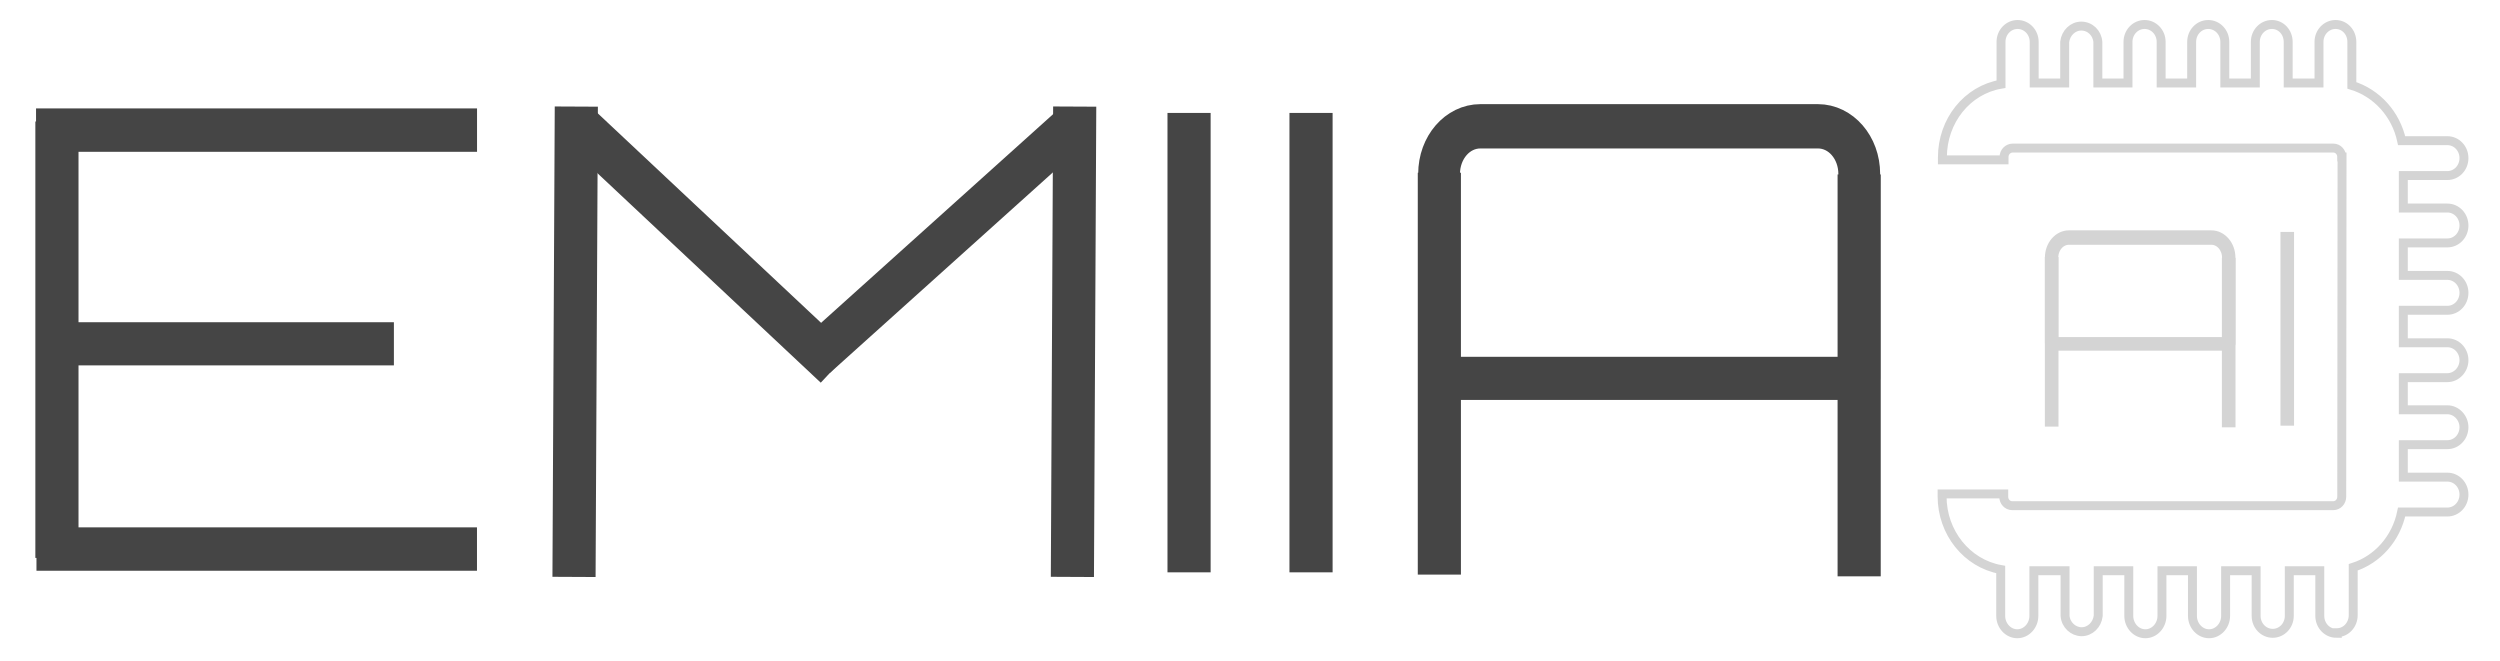
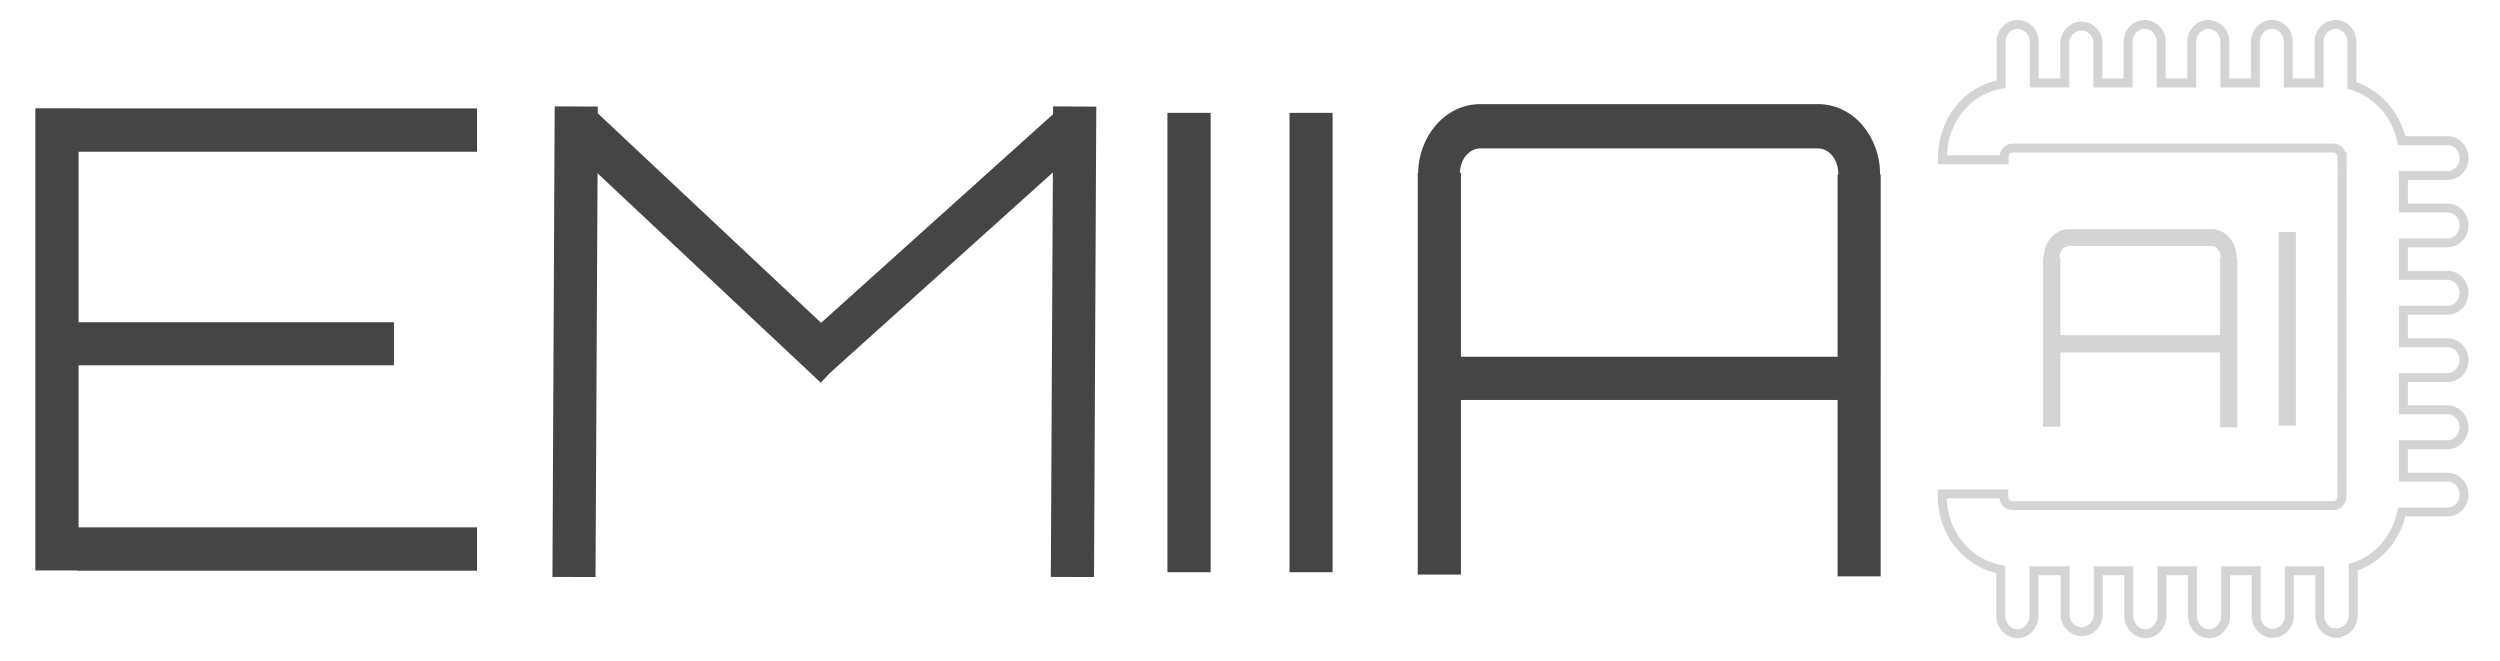
<svg xmlns="http://www.w3.org/2000/svg" width="153.301" height="40.522" viewBox="0 0 40.561 10.721" version="1.1" id="svg5116">
  <defs id="defs5110" />
  <g id="layer1" transform="translate(-26.3013,-119.7332)">
-     <path style="fill:none;fill-opacity:1;fill-rule:evenodd;stroke:#454545;stroke-width:0.7;stroke-linecap:square;stroke-linejoin:miter;stroke-miterlimit:4;stroke-dasharray:none;stroke-opacity:1" d="m 35.616,128.743 0.034,-6.931" id="path11581-8-7-2-8-1-9" />
-     <path id="use11583-4-2-1-5-9-1" d="m 43.702,128.743 0.034,-6.931" style="fill:none;fill-opacity:1;fill-rule:evenodd;stroke:#454545;stroke-width:0.7;stroke-linecap:square;stroke-linejoin:miter;stroke-miterlimit:4;stroke-dasharray:none;stroke-opacity:1" />
-     <path style="fill:none;fill-opacity:1;fill-rule:evenodd;stroke:#454545;stroke-width:0.712;stroke-linecap:butt;stroke-linejoin:bevel;stroke-miterlimit:4;stroke-dasharray:none;stroke-opacity:1" d="m 35.695,121.774 4.166,3.908" id="path11587-6-1-2-4-4-3" />
-     <path style="fill:none;fill-opacity:1;fill-rule:evenodd;stroke:#454545;stroke-width:0.7;stroke-linecap:butt;stroke-linejoin:miter;stroke-miterlimit:4;stroke-dasharray:none;stroke-opacity:1" d="m 43.702,121.773 -4.171,3.751" id="path11589-7-7-6-9-4-1" />
-     <path style="fill:none;fill-opacity:1;fill-rule:evenodd;stroke:#454545;stroke-width:0.7;stroke-linecap:butt;stroke-linejoin:miter;stroke-miterlimit:4;stroke-dasharray:none;stroke-opacity:1" d="m 27.225,121.704 v 7.081" id="path11573-0" />
-     <path style="fill:none;fill-opacity:1;fill-rule:evenodd;stroke:#454545;stroke-width:0.7;stroke-linecap:butt;stroke-linejoin:miter;stroke-miterlimit:4;stroke-dasharray:none;stroke-opacity:1" d="m 27.208,125.311 h 5.484" id="path11579-7" />
-     <path style="fill:none;fill-opacity:1;fill-rule:evenodd;stroke:#454545;stroke-width:0.704;stroke-linecap:butt;stroke-linejoin:miter;stroke-miterlimit:4;stroke-dasharray:none;stroke-opacity:1" d="m 26.886,121.844 h 7.155" id="path11579-7-0" />
-     <path style="fill:none;fill-opacity:1;fill-rule:evenodd;stroke:#454545;stroke-width:0.704;stroke-linecap:butt;stroke-linejoin:miter;stroke-miterlimit:4;stroke-dasharray:none;stroke-opacity:1" d="m 26.893,128.641 h 7.147" id="path11579-7-0-1" />
-     <path style="fill:#0b0b0b;fill-opacity:1;fill-rule:evenodd;stroke:#454545;stroke-width:0.7;stroke-linecap:butt;stroke-linejoin:round;stroke-miterlimit:4;stroke-dasharray:none;stroke-opacity:1" d="m 49.509,125.872 h 7.083" id="path11638-0" />
-     <path id="rect2320-3" style="color:#000000;font-style:normal;font-variant:normal;font-weight:normal;font-stretch:normal;font-size:medium;line-height:normal;font-family:sans-serif;font-variant-ligatures:normal;font-variant-position:normal;font-variant-caps:normal;font-variant-numeric:normal;font-variant-alternates:normal;font-feature-settings:normal;text-indent:0;text-align:start;text-decoration:none;text-decoration-line:none;text-decoration-style:solid;text-decoration-color:#000000;letter-spacing:normal;word-spacing:normal;text-transform:none;writing-mode:lr-tb;direction:ltr;text-orientation:mixed;dominant-baseline:auto;baseline-shift:baseline;text-anchor:start;white-space:normal;shape-padding:0;clip-rule:nonzero;display:inline;overflow:visible;visibility:visible;opacity:1;isolation:auto;mix-blend-mode:normal;color-interpolation:sRGB;color-interpolation-filters:linearRGB;solid-color:#000000;solid-opacity:1;vector-effect:none;fill:#0b0b0b;fill-opacity:1;fill-rule:evenodd;stroke:#454545;stroke-width:0.543;stroke-linecap:round;stroke-linejoin:round;stroke-miterlimit:4;stroke-dasharray:none;stroke-dashoffset:8.693;stroke-opacity:1;paint-order:markers fill stroke;color-rendering:auto;image-rendering:auto;shape-rendering:auto;text-rendering:auto;enable-background:accumulate" d="m 50.32,121.694 c -0.403,0 -0.738,0.379 -0.738,0.861 v 3.268 h 0.135 v -3.268 c 0,-0.375 0.264,-0.685 0.603,-0.685 h 5.476 c 0.34,0 0.603,0.31 0.603,0.685 v 3.316 c 0.002,1.1e-4 0.004,2e-5 0.006,1.1e-4 0.043,0.002 0.086,-0.004 0.129,-0.007 v -3.309 c 0,-0.482 -0.335,-0.861 -0.738,-0.861 z" />
-     <path style="fill:#0b0b0b;fill-opacity:1;stroke:#454545;stroke-width:0.7;stroke-linecap:butt;stroke-linejoin:miter;stroke-miterlimit:4;stroke-dasharray:none;stroke-opacity:1" d="m 49.654,122.535 c 0,6.52 0,6.52 0,6.52" id="path2821" />
-     <path style="fill:#0b0b0b;fill-opacity:1;stroke:#454545;stroke-width:0.7;stroke-linecap:butt;stroke-linejoin:miter;stroke-miterlimit:4;stroke-dasharray:none;stroke-opacity:1" d="m 56.465,122.564 c 0,6.52 0,6.52 0,6.52" id="path2821-7" />
-     <path style="fill:#0b0b0b;fill-opacity:1;stroke:#454545;stroke-width:0.7;stroke-linecap:butt;stroke-linejoin:miter;stroke-miterlimit:4;stroke-dasharray:none;stroke-opacity:1" d="m 47.572,121.565 c 0,7.454 0,7.454 0,7.454" id="path2821-3" />
-     <path style="fill:#0b0b0b;fill-opacity:1;stroke:#454545;stroke-width:0.7;stroke-linecap:butt;stroke-linejoin:miter;stroke-miterlimit:4;stroke-dasharray:none;stroke-opacity:1" d="m 45.593,121.565 c 0,7.454 0,7.454 0,7.454" id="path2821-3-4" />
-     <g id="g2207" transform="translate(-0.9883726,0.1722013)">
-       <path style="fill:none;stroke:#d4d4d4;stroke-width:0.145;stroke-linecap:butt;stroke-linejoin:miter;stroke-miterlimit:4;stroke-dasharray:none;stroke-opacity:1" d="m 65.196,129.836 c -0.148,0 -0.269,-0.125 -0.269,-0.283 v -0.732 H 64.432 v 0.732 c 0,0.158 -0.121,0.283 -0.269,0.283 -0.148,0 -0.269,-0.125 -0.269,-0.283 v -0.732 H 63.399 v 0.732 c 0,0.158 -0.121,0.29 -0.269,0.29 -0.148,0 -0.269,-0.132 -0.269,-0.29 v -0.732 h -0.495 v 0.732 c 0,0.158 -0.121,0.29 -0.269,0.29 -0.148,0 -0.269,-0.132 -0.269,-0.29 v -0.732 H 61.332 v 0.732 c -0.017,0.145 -0.132,0.257 -0.269,0.257 -0.137,0 -0.258,-0.112 -0.269,-0.257 v -0.732 h -0.506 v 0.732 c 0,0.158 -0.121,0.29 -0.269,0.29 -0.148,0 -0.269,-0.132 -0.269,-0.29 v -0.752 c -0.55,-0.099 -0.951,-0.6 -0.951,-1.187 0,0 0,0 0,0 v -0.04 h 1 v 0.046 c 0,0.079 0.06,0.145 0.137,0.145 h 5.205 c 0.005,0 0.005,0 0.005,0 0.077,0 0.137,-0.066 0.137,-0.145 0,0 0,0 0,0 l 0.005,-5.512 c -0.005,0 -0.005,0 -0.005,0 0,-0.079 -0.06,-0.145 -0.137,-0.145 0,0 0,0 -0.005,0 H 59.947 c -0.082,0 -0.143,0.066 -0.143,0.145 v 0.046 h -1 v -0.04 c 0,0 0,0 0,0 0,-0.593 0.401,-1.094 0.951,-1.187 v -0.686 c 0,-0.158 0.121,-0.283 0.269,-0.283 0.148,0 0.269,0.125 0.269,0.283 v 0.666 h 0.495 v -0.666 c 0.017,-0.145 0.132,-0.257 0.269,-0.257 0.143,0 0.258,0.112 0.269,0.257 v 0.666 h 0.489 v -0.666 c 0,-0.158 0.121,-0.283 0.269,-0.283 0.148,0 0.269,0.125 0.269,0.283 v 0.666 h 0.495 v -0.666 c 0,-0.158 0.121,-0.283 0.269,-0.283 0.148,0 0.269,0.125 0.269,0.283 v 0.666 h 0.495 v -0.666 c 0,-0.158 0.121,-0.283 0.269,-0.283 0.148,0 0.264,0.125 0.264,0.283 v 0.666 h 0.5 v -0.666 c 0,-0.158 0.121,-0.283 0.269,-0.283 0.148,0 0.264,0.125 0.264,0.283 v 0.705 c 0.407,0.125 0.715,0.468 0.808,0.897 h 0.742 c 0.148,0 0.269,0.125 0.269,0.283 0,0.158 -0.121,0.283 -0.269,0.283 h -0.715 v 0.527 h 0.715 c 0.148,0 0.269,0.125 0.269,0.283 0,0.158 -0.121,0.283 -0.269,0.283 h -0.715 v 0.527 h 0.715 c 0.148,0 0.269,0.125 0.269,0.283 0,0.158 -0.121,0.283 -0.269,0.283 h -0.715 v 0.527 h 0.715 c 0.148,0 0.269,0.125 0.269,0.283 0,0.152 -0.121,0.283 -0.269,0.283 h -0.715 v 0.521 h 0.715 c 0.148,0 0.269,0.132 0.269,0.283 0,0.158 -0.121,0.283 -0.269,0.283 h -0.715 v 0.527 h 0.715 c 0.148,0 0.269,0.125 0.269,0.283 0,0.158 -0.121,0.283 -0.269,0.283 h -0.742 c -0.088,0.429 -0.39,0.771 -0.786,0.897 v 0.778 c 0,0 0,0 0,0 0,0.158 -0.121,0.283 -0.264,0.283 -0.005,0 -0.011,0 -0.011,0 z" id="path849-9" />
-       <path id="path11638-0-7" d="m 60.516,125.14 h 2.986" style="fill:#0b0b0b;fill-opacity:1;fill-rule:evenodd;stroke:#d4d4d4;stroke-width:0.221;stroke-linecap:butt;stroke-linejoin:round;stroke-miterlimit:4;stroke-dasharray:none;stroke-opacity:1" />
-       <path d="m 60.858,123.378 c -0.17,0 -0.311,0.16 -0.311,0.363 v 1.378 h 0.057 v -1.378 c 0,-0.158 0.111,-0.289 0.254,-0.289 h 2.309 c 0.143,0 0.254,0.131 0.254,0.289 v 1.398 c 7.12e-4,4e-5 0.002,1e-5 0.003,4e-5 0.018,7.2e-4 0.036,-0.002 0.054,-0.003 v -1.395 c 0,-0.203 -0.141,-0.363 -0.311,-0.363 z" style="color:#000000;font-style:normal;font-variant:normal;font-weight:normal;font-stretch:normal;font-size:medium;line-height:normal;font-family:sans-serif;font-variant-ligatures:normal;font-variant-position:normal;font-variant-caps:normal;font-variant-numeric:normal;font-variant-alternates:normal;font-feature-settings:normal;text-indent:0;text-align:start;text-decoration:none;text-decoration-line:none;text-decoration-style:solid;text-decoration-color:#000000;letter-spacing:normal;word-spacing:normal;text-transform:none;writing-mode:lr-tb;direction:ltr;text-orientation:mixed;dominant-baseline:auto;baseline-shift:baseline;text-anchor:start;white-space:normal;shape-padding:0;clip-rule:nonzero;display:inline;overflow:visible;visibility:visible;opacity:1;isolation:auto;mix-blend-mode:normal;color-interpolation:sRGB;color-interpolation-filters:linearRGB;solid-color:#000000;solid-opacity:1;vector-effect:none;fill:#0b0b0b;fill-opacity:1;fill-rule:evenodd;stroke:#d4d4d4;stroke-width:0.16;stroke-linecap:round;stroke-linejoin:round;stroke-miterlimit:4;stroke-dasharray:none;stroke-dashoffset:8.693;stroke-opacity:1;paint-order:markers fill stroke;color-rendering:auto;image-rendering:auto;shape-rendering:auto;text-rendering:auto;enable-background:accumulate" id="rect2320-3-3" />
-       <path id="path2821-73" d="m 60.577,123.733 c 0,2.749 0,2.749 0,2.749" style="fill:#0b0b0b;fill-opacity:1;stroke:#d4d4d4;stroke-width:0.221;stroke-linecap:butt;stroke-linejoin:miter;stroke-miterlimit:4;stroke-dasharray:none;stroke-opacity:1" />
-       <path id="path2821-7-5" d="m 63.449,123.745 c 0,2.749 0,2.749 0,2.749" style="fill:#0b0b0b;fill-opacity:1;stroke:#d4d4d4;stroke-width:0.221;stroke-linecap:butt;stroke-linejoin:miter;stroke-miterlimit:4;stroke-dasharray:none;stroke-opacity:1" />
-       <path id="path2821-3-8" d="m 64.399,123.324 c 0,3.143 0,3.143 0,3.143" style="fill:#0b0b0b;fill-opacity:1;stroke:#d4d4d4;stroke-width:0.22;stroke-linecap:butt;stroke-linejoin:miter;stroke-miterlimit:4;stroke-dasharray:none;stroke-opacity:1" />
+     <g id="g1905">
+       <path id="path11581-8-7-2-8-1-9" d="m 35.301,121.459 -0.002,0.352 -0.033,6.93 -0.002,0.352 0.699,0.002 0.002,-0.35 L 36,121.812 v -0.35 z" style="color:#000000;font-style:normal;font-variant:normal;font-weight:normal;font-stretch:normal;font-size:medium;line-height:normal;font-family:sans-serif;font-variant-ligatures:normal;font-variant-position:normal;font-variant-caps:normal;font-variant-numeric:normal;font-variant-alternates:normal;font-feature-settings:normal;text-indent:0;text-align:start;text-decoration:none;text-decoration-line:none;text-decoration-style:solid;text-decoration-color:#000000;letter-spacing:normal;word-spacing:normal;text-transform:none;writing-mode:lr-tb;direction:ltr;text-orientation:mixed;dominant-baseline:auto;baseline-shift:baseline;text-anchor:start;white-space:normal;shape-padding:0;clip-rule:nonzero;display:inline;overflow:visible;visibility:visible;opacity:1;isolation:auto;mix-blend-mode:normal;color-interpolation:sRGB;color-interpolation-filters:linearRGB;solid-color:#000000;solid-opacity:1;vector-effect:none;fill:#454545;fill-opacity:1;fill-rule:evenodd;stroke:#d4d4d4;stroke-width:0;stroke-linecap:square;stroke-linejoin:miter;stroke-miterlimit:4;stroke-dasharray:none;stroke-dashoffset:0;stroke-opacity:1;color-rendering:auto;image-rendering:auto;shape-rendering:auto;text-rendering:auto;enable-background:accumulate" />
+       <path id="use11583-4-2-1-5-9-1" d="m 43.387,121.459 v 0.352 l -0.035,6.93 -0.002,0.352 0.701,0.002 0.002,-0.35 0.033,-6.932 0.002,-0.35 z" style="color:#000000;font-style:normal;font-variant:normal;font-weight:normal;font-stretch:normal;font-size:medium;line-height:normal;font-family:sans-serif;font-variant-ligatures:normal;font-variant-position:normal;font-variant-caps:normal;font-variant-numeric:normal;font-variant-alternates:normal;font-feature-settings:normal;text-indent:0;text-align:start;text-decoration:none;text-decoration-line:none;text-decoration-style:solid;text-decoration-color:#000000;letter-spacing:normal;word-spacing:normal;text-transform:none;writing-mode:lr-tb;direction:ltr;text-orientation:mixed;dominant-baseline:auto;baseline-shift:baseline;text-anchor:start;white-space:normal;shape-padding:0;clip-rule:nonzero;display:inline;overflow:visible;visibility:visible;opacity:1;isolation:auto;mix-blend-mode:normal;color-interpolation:sRGB;color-interpolation-filters:linearRGB;solid-color:#000000;solid-opacity:1;vector-effect:none;fill:#454545;fill-opacity:1;fill-rule:evenodd;stroke:#d4d4d4;stroke-width:0;stroke-linecap:square;stroke-linejoin:miter;stroke-miterlimit:4;stroke-dasharray:none;stroke-dashoffset:0;stroke-opacity:1;color-rendering:auto;image-rendering:auto;shape-rendering:auto;text-rendering:auto;enable-background:accumulate" />
+       <path id="path11587-6-1-2-4-4-3" d="m 35.938,121.514 -0.486,0.52 4.166,3.908 0.486,-0.52 z" style="color:#000000;font-style:normal;font-variant:normal;font-weight:normal;font-stretch:normal;font-size:medium;line-height:normal;font-family:sans-serif;font-variant-ligatures:normal;font-variant-position:normal;font-variant-caps:normal;font-variant-numeric:normal;font-variant-alternates:normal;font-feature-settings:normal;text-indent:0;text-align:start;text-decoration:none;text-decoration-line:none;text-decoration-style:solid;text-decoration-color:#000000;letter-spacing:normal;word-spacing:normal;text-transform:none;writing-mode:lr-tb;direction:ltr;text-orientation:mixed;dominant-baseline:auto;baseline-shift:baseline;text-anchor:start;white-space:normal;shape-padding:0;clip-rule:nonzero;display:inline;overflow:visible;visibility:visible;opacity:1;isolation:auto;mix-blend-mode:normal;color-interpolation:sRGB;color-interpolation-filters:linearRGB;solid-color:#000000;solid-opacity:1;vector-effect:none;fill:#454545;fill-opacity:1;fill-rule:evenodd;stroke:#d4d4d4;stroke-width:0;stroke-linecap:butt;stroke-linejoin:bevel;stroke-miterlimit:4;stroke-dasharray:none;stroke-dashoffset:0;stroke-opacity:1;color-rendering:auto;image-rendering:auto;shape-rendering:auto;text-rendering:auto;enable-background:accumulate" />
+       <path id="path11589-7-7-6-9-4-1" d="m 43.469,121.512 -4.172,3.752 0.469,0.52 4.17,-3.75 z" style="color:#000000;font-style:normal;font-variant:normal;font-weight:normal;font-stretch:normal;font-size:medium;line-height:normal;font-family:sans-serif;font-variant-ligatures:normal;font-variant-position:normal;font-variant-caps:normal;font-variant-numeric:normal;font-variant-alternates:normal;font-feature-settings:normal;text-indent:0;text-align:start;text-decoration:none;text-decoration-line:none;text-decoration-style:solid;text-decoration-color:#000000;letter-spacing:normal;word-spacing:normal;text-transform:none;writing-mode:lr-tb;direction:ltr;text-orientation:mixed;dominant-baseline:auto;baseline-shift:baseline;text-anchor:start;white-space:normal;shape-padding:0;clip-rule:nonzero;display:inline;overflow:visible;visibility:visible;opacity:1;isolation:auto;mix-blend-mode:normal;color-interpolation:sRGB;color-interpolation-filters:linearRGB;solid-color:#000000;solid-opacity:1;vector-effect:none;fill:#454545;fill-opacity:1;fill-rule:evenodd;stroke:#d4d4d4;stroke-width:0;stroke-linecap:butt;stroke-linejoin:miter;stroke-miterlimit:4;stroke-dasharray:none;stroke-dashoffset:0;stroke-opacity:1;color-rendering:auto;image-rendering:auto;shape-rendering:auto;text-rendering:auto;enable-background:accumulate" />
+       <path id="path11573-0" d="m 26.875,121.49 v 7.498 h 0.701 v -7.498 z" style="color:#000000;font-style:normal;font-variant:normal;font-weight:normal;font-stretch:normal;font-size:medium;line-height:normal;font-family:sans-serif;font-variant-ligatures:normal;font-variant-position:normal;font-variant-caps:normal;font-variant-numeric:normal;font-variant-alternates:normal;font-feature-settings:normal;text-indent:0;text-align:start;text-decoration:none;text-decoration-line:none;text-decoration-style:solid;text-decoration-color:#000000;letter-spacing:normal;word-spacing:normal;text-transform:none;writing-mode:lr-tb;direction:ltr;text-orientation:mixed;dominant-baseline:auto;baseline-shift:baseline;text-anchor:start;white-space:normal;shape-padding:0;clip-rule:nonzero;display:inline;overflow:visible;visibility:visible;opacity:1;isolation:auto;mix-blend-mode:normal;color-interpolation:sRGB;color-interpolation-filters:linearRGB;solid-color:#000000;solid-opacity:1;vector-effect:none;fill:#454545;fill-opacity:1;fill-rule:evenodd;stroke:#d4d4d4;stroke-width:0;stroke-linecap:butt;stroke-linejoin:miter;stroke-miterlimit:4;stroke-dasharray:none;stroke-dashoffset:0;stroke-opacity:1;color-rendering:auto;image-rendering:auto;shape-rendering:auto;text-rendering:auto;enable-background:accumulate" />
+       <path id="path11579-7" d="m 27.554,124.961 v 0.699 h 5.139 v -0.699 z" style="color:#000000;font-style:normal;font-variant:normal;font-weight:normal;font-stretch:normal;font-size:medium;line-height:normal;font-family:sans-serif;font-variant-ligatures:normal;font-variant-position:normal;font-variant-caps:normal;font-variant-numeric:normal;font-variant-alternates:normal;font-feature-settings:normal;text-indent:0;text-align:start;text-decoration:none;text-decoration-line:none;text-decoration-style:solid;text-decoration-color:#000000;letter-spacing:normal;word-spacing:normal;text-transform:none;writing-mode:lr-tb;direction:ltr;text-orientation:mixed;dominant-baseline:auto;baseline-shift:baseline;text-anchor:start;white-space:normal;shape-padding:0;clip-rule:nonzero;display:inline;overflow:visible;visibility:visible;opacity:1;isolation:auto;mix-blend-mode:normal;color-interpolation:sRGB;color-interpolation-filters:linearRGB;solid-color:#000000;solid-opacity:1;vector-effect:none;fill:#454545;fill-opacity:1;fill-rule:evenodd;stroke:#d4d4d4;stroke-width:0;stroke-linecap:butt;stroke-linejoin:miter;stroke-miterlimit:4;stroke-dasharray:none;stroke-dashoffset:0;stroke-opacity:1;color-rendering:auto;image-rendering:auto;shape-rendering:auto;text-rendering:auto;enable-background:accumulate" />
+       <path id="path11579-7-0" d="m 27.559,121.492 v 0.703 h 6.482 v -0.703 z" style="color:#000000;font-style:normal;font-variant:normal;font-weight:normal;font-stretch:normal;font-size:medium;line-height:normal;font-family:sans-serif;font-variant-ligatures:normal;font-variant-position:normal;font-variant-caps:normal;font-variant-numeric:normal;font-variant-alternates:normal;font-feature-settings:normal;text-indent:0;text-align:start;text-decoration:none;text-decoration-line:none;text-decoration-style:solid;text-decoration-color:#000000;letter-spacing:normal;word-spacing:normal;text-transform:none;writing-mode:lr-tb;direction:ltr;text-orientation:mixed;dominant-baseline:auto;baseline-shift:baseline;text-anchor:start;white-space:normal;shape-padding:0;clip-rule:nonzero;display:inline;overflow:visible;visibility:visible;opacity:1;isolation:auto;mix-blend-mode:normal;color-interpolation:sRGB;color-interpolation-filters:linearRGB;solid-color:#000000;solid-opacity:1;vector-effect:none;fill:#454545;fill-opacity:1;fill-rule:evenodd;stroke:#d4d4d4;stroke-width:0;stroke-linecap:butt;stroke-linejoin:miter;stroke-miterlimit:4;stroke-dasharray:none;stroke-dashoffset:0;stroke-opacity:1;color-rendering:auto;image-rendering:auto;shape-rendering:auto;text-rendering:auto;enable-background:accumulate" />
+       <path id="path11579-7-0-1" d="m 27.562,128.289 v 0.703 h 6.479 v -0.703 z" style="color:#000000;font-style:normal;font-variant:normal;font-weight:normal;font-stretch:normal;font-size:medium;line-height:normal;font-family:sans-serif;font-variant-ligatures:normal;font-variant-position:normal;font-variant-caps:normal;font-variant-numeric:normal;font-variant-alternates:normal;font-feature-settings:normal;text-indent:0;text-align:start;text-decoration:none;text-decoration-line:none;text-decoration-style:solid;text-decoration-color:#000000;letter-spacing:normal;word-spacing:normal;text-transform:none;writing-mode:lr-tb;direction:ltr;text-orientation:mixed;dominant-baseline:auto;baseline-shift:baseline;text-anchor:start;white-space:normal;shape-padding:0;clip-rule:nonzero;display:inline;overflow:visible;visibility:visible;opacity:1;isolation:auto;mix-blend-mode:normal;color-interpolation:sRGB;color-interpolation-filters:linearRGB;solid-color:#000000;solid-opacity:1;vector-effect:none;fill:#454545;fill-opacity:1;fill-rule:evenodd;stroke:#d4d4d4;stroke-width:0;stroke-linecap:butt;stroke-linejoin:miter;stroke-miterlimit:4;stroke-dasharray:none;stroke-dashoffset:0;stroke-opacity:1;color-rendering:auto;image-rendering:auto;shape-rendering:auto;text-rendering:auto;enable-background:accumulate" />
+       <path id="path11638-0" d="m 49.51,125.521 v 0.701 h 7.082 v -0.701 z" style="color:#000000;font-style:normal;font-variant:normal;font-weight:normal;font-stretch:normal;font-size:medium;line-height:normal;font-family:sans-serif;font-variant-ligatures:normal;font-variant-position:normal;font-variant-caps:normal;font-variant-numeric:normal;font-variant-alternates:normal;font-feature-settings:normal;text-indent:0;text-align:start;text-decoration:none;text-decoration-line:none;text-decoration-style:solid;text-decoration-color:#000000;letter-spacing:normal;word-spacing:normal;text-transform:none;writing-mode:lr-tb;direction:ltr;text-orientation:mixed;dominant-baseline:auto;baseline-shift:baseline;text-anchor:start;white-space:normal;shape-padding:0;clip-rule:nonzero;display:inline;overflow:visible;visibility:visible;opacity:1;isolation:auto;mix-blend-mode:normal;color-interpolation:sRGB;color-interpolation-filters:linearRGB;solid-color:#000000;solid-opacity:1;vector-effect:none;fill:#454545;fill-opacity:1;fill-rule:evenodd;stroke:#d4d4d4;stroke-width:0;stroke-linecap:butt;stroke-linejoin:round;stroke-miterlimit:4;stroke-dasharray:none;stroke-dashoffset:0;stroke-opacity:1;color-rendering:auto;image-rendering:auto;shape-rendering:auto;text-rendering:auto;enable-background:accumulate" />
+       <path id="rect2320-3" d="m 50.32,121.422 c -0.573,-1e-5 -1.01,0.525 -1.01,1.133 v 3.268 a 0.272,0.272 0 0 0 0.271,0.271 h 0.135 a 0.272,0.272 0 0 0 0.271,-0.271 v -3.268 c 0,-0.247 0.158,-0.414 0.332,-0.414 h 5.477 c 0.174,0 0.33,0.167 0.33,0.414 v 3.316 a 0.272,0.272 0 0 0 0.258,0.27 c 0.018,9.4e-4 0.023,0.003 0.008,0.002 0.077,0.004 0.13,-0.006 0.16,-0.008 a 0.272,0.272 0 0 0 0.252,-0.271 v -3.309 c 0,-0.607 -0.434,-1.133 -1.008,-1.133 z" style="color:#000000;font-style:normal;font-variant:normal;font-weight:normal;font-stretch:normal;font-size:medium;line-height:normal;font-family:sans-serif;font-variant-ligatures:normal;font-variant-position:normal;font-variant-caps:normal;font-variant-numeric:normal;font-variant-alternates:normal;font-feature-settings:normal;text-indent:0;text-align:start;text-decoration:none;text-decoration-line:none;text-decoration-style:solid;text-decoration-color:#000000;letter-spacing:normal;word-spacing:normal;text-transform:none;writing-mode:lr-tb;direction:ltr;text-orientation:mixed;dominant-baseline:auto;baseline-shift:baseline;text-anchor:start;white-space:normal;shape-padding:0;clip-rule:nonzero;display:inline;overflow:visible;visibility:visible;opacity:1;isolation:auto;mix-blend-mode:normal;color-interpolation:sRGB;color-interpolation-filters:linearRGB;solid-color:#000000;solid-opacity:1;vector-effect:none;fill:#454545;fill-opacity:1;fill-rule:evenodd;stroke:#d4d4d4;stroke-width:0;stroke-linecap:round;stroke-linejoin:round;stroke-miterlimit:4;stroke-dasharray:none;stroke-dashoffset:8.693;stroke-opacity:1;paint-order:markers fill stroke;color-rendering:auto;image-rendering:auto;shape-rendering:auto;text-rendering:auto;enable-background:accumulate" />
+       <path id="path2821" d="m 49.303,122.535 v 6.52 h 0.701 v -6.52 z" style="color:#000000;font-style:normal;font-variant:normal;font-weight:normal;font-stretch:normal;font-size:medium;line-height:normal;font-family:sans-serif;font-variant-ligatures:normal;font-variant-position:normal;font-variant-caps:normal;font-variant-numeric:normal;font-variant-alternates:normal;font-feature-settings:normal;text-indent:0;text-align:start;text-decoration:none;text-decoration-line:none;text-decoration-style:solid;text-decoration-color:#000000;letter-spacing:normal;word-spacing:normal;text-transform:none;writing-mode:lr-tb;direction:ltr;text-orientation:mixed;dominant-baseline:auto;baseline-shift:baseline;text-anchor:start;white-space:normal;shape-padding:0;clip-rule:nonzero;display:inline;overflow:visible;visibility:visible;opacity:1;isolation:auto;mix-blend-mode:normal;color-interpolation:sRGB;color-interpolation-filters:linearRGB;solid-color:#000000;solid-opacity:1;vector-effect:none;fill:#454545;fill-opacity:1;fill-rule:nonzero;stroke:#d4d4d4;stroke-width:0;stroke-linecap:butt;stroke-linejoin:miter;stroke-miterlimit:4;stroke-dasharray:none;stroke-dashoffset:0;stroke-opacity:1;color-rendering:auto;image-rendering:auto;shape-rendering:auto;text-rendering:auto;enable-background:accumulate" />
+       <path id="path2821-7" d="m 56.115,122.564 v 6.52 h 0.699 v -6.52 z" style="color:#000000;font-style:normal;font-variant:normal;font-weight:normal;font-stretch:normal;font-size:medium;line-height:normal;font-family:sans-serif;font-variant-ligatures:normal;font-variant-position:normal;font-variant-caps:normal;font-variant-numeric:normal;font-variant-alternates:normal;font-feature-settings:normal;text-indent:0;text-align:start;text-decoration:none;text-decoration-line:none;text-decoration-style:solid;text-decoration-color:#000000;letter-spacing:normal;word-spacing:normal;text-transform:none;writing-mode:lr-tb;direction:ltr;text-orientation:mixed;dominant-baseline:auto;baseline-shift:baseline;text-anchor:start;white-space:normal;shape-padding:0;clip-rule:nonzero;display:inline;overflow:visible;visibility:visible;opacity:1;isolation:auto;mix-blend-mode:normal;color-interpolation:sRGB;color-interpolation-filters:linearRGB;solid-color:#000000;solid-opacity:1;vector-effect:none;fill:#454545;fill-opacity:1;fill-rule:nonzero;stroke:#d4d4d4;stroke-width:0;stroke-linecap:butt;stroke-linejoin:miter;stroke-miterlimit:4;stroke-dasharray:none;stroke-dashoffset:0;stroke-opacity:1;color-rendering:auto;image-rendering:auto;shape-rendering:auto;text-rendering:auto;enable-background:accumulate" />
+       <path id="path2821-3" d="m 47.223,121.564 v 7.453 h 0.699 v -7.453 z" style="color:#000000;font-style:normal;font-variant:normal;font-weight:normal;font-stretch:normal;font-size:medium;line-height:normal;font-family:sans-serif;font-variant-ligatures:normal;font-variant-position:normal;font-variant-caps:normal;font-variant-numeric:normal;font-variant-alternates:normal;font-feature-settings:normal;text-indent:0;text-align:start;text-decoration:none;text-decoration-line:none;text-decoration-style:solid;text-decoration-color:#000000;letter-spacing:normal;word-spacing:normal;text-transform:none;writing-mode:lr-tb;direction:ltr;text-orientation:mixed;dominant-baseline:auto;baseline-shift:baseline;text-anchor:start;white-space:normal;shape-padding:0;clip-rule:nonzero;display:inline;overflow:visible;visibility:visible;opacity:1;isolation:auto;mix-blend-mode:normal;color-interpolation:sRGB;color-interpolation-filters:linearRGB;solid-color:#000000;solid-opacity:1;vector-effect:none;fill:#454545;fill-opacity:1;fill-rule:nonzero;stroke:#d4d4d4;stroke-width:0;stroke-linecap:butt;stroke-linejoin:miter;stroke-miterlimit:4;stroke-dasharray:none;stroke-dashoffset:0;stroke-opacity:1;color-rendering:auto;image-rendering:auto;shape-rendering:auto;text-rendering:auto;enable-background:accumulate" />
+       <path id="path2821-3-4" d="m 45.242,121.564 v 7.453 h 0.701 v -7.453 z" style="color:#000000;font-style:normal;font-variant:normal;font-weight:normal;font-stretch:normal;font-size:medium;line-height:normal;font-family:sans-serif;font-variant-ligatures:normal;font-variant-position:normal;font-variant-caps:normal;font-variant-numeric:normal;font-variant-alternates:normal;font-feature-settings:normal;text-indent:0;text-align:start;text-decoration:none;text-decoration-line:none;text-decoration-style:solid;text-decoration-color:#000000;letter-spacing:normal;word-spacing:normal;text-transform:none;writing-mode:lr-tb;direction:ltr;text-orientation:mixed;dominant-baseline:auto;baseline-shift:baseline;text-anchor:start;white-space:normal;shape-padding:0;clip-rule:nonzero;display:inline;overflow:visible;visibility:visible;opacity:1;isolation:auto;mix-blend-mode:normal;color-interpolation:sRGB;color-interpolation-filters:linearRGB;solid-color:#000000;solid-opacity:1;vector-effect:none;fill:#454545;fill-opacity:1;fill-rule:nonzero;stroke:#d4d4d4;stroke-width:0;stroke-linecap:butt;stroke-linejoin:miter;stroke-miterlimit:4;stroke-dasharray:none;stroke-dashoffset:0;stroke-opacity:1;color-rendering:auto;image-rendering:auto;shape-rendering:auto;text-rendering:auto;enable-background:accumulate" />
+       <path style="fill:none;stroke:#d4d4d4;stroke-width:0.145;stroke-linecap:butt;stroke-linejoin:miter;stroke-miterlimit:4;stroke-dasharray:none;stroke-opacity:1" d="m 64.208,130.008 c -0.148,0 -0.269,-0.125 -0.269,-0.283 v -0.732 h -0.495 v 0.732 c 0,0.158 -0.121,0.283 -0.269,0.283 -0.148,0 -0.269,-0.125 -0.269,-0.283 v -0.732 h -0.495 v 0.732 c 0,0.158 -0.121,0.29 -0.269,0.29 -0.148,0 -0.269,-0.132 -0.269,-0.29 v -0.732 h -0.495 v 0.732 c 0,0.158 -0.121,0.29 -0.269,0.29 -0.148,0 -0.269,-0.132 -0.269,-0.29 v -0.732 h -0.495 v 0.732 c -0.017,0.145 -0.132,0.257 -0.269,0.257 -0.137,0 -0.258,-0.112 -0.269,-0.257 v -0.732 h -0.506 v 0.732 c 0,0.158 -0.121,0.29 -0.269,0.29 -0.148,0 -0.269,-0.132 -0.269,-0.29 v -0.752 c -0.55,-0.099 -0.951,-0.6 -0.951,-1.187 0,0 0,0 0,0 v -0.04 h 1 v 0.046 c 0,0.079 0.06,0.145 0.137,0.145 h 5.205 c 0.005,0 0.005,0 0.005,0 0.077,0 0.137,-0.066 0.137,-0.145 0,0 0,0 0,0 l 0.005,-5.512 c -0.005,0 -0.005,0 -0.005,0 0,-0.079 -0.06,-0.145 -0.137,-0.145 0,0 0,0 -0.005,0 h -5.194 c -0.082,0 -0.143,0.066 -0.143,0.145 v 0.046 h -1 v -0.04 c 0,0 0,0 0,0 0,-0.593 0.401,-1.094 0.951,-1.187 v -0.686 c 0,-0.158 0.121,-0.283 0.269,-0.283 0.148,0 0.269,0.125 0.269,0.283 v 0.666 h 0.495 v -0.666 c 0.017,-0.145 0.132,-0.257 0.269,-0.257 0.143,0 0.258,0.112 0.269,0.257 v 0.666 h 0.489 v -0.666 c 0,-0.158 0.121,-0.283 0.269,-0.283 0.148,0 0.269,0.125 0.269,0.283 v 0.666 h 0.495 v -0.666 c 0,-0.158 0.121,-0.283 0.269,-0.283 0.148,0 0.269,0.125 0.269,0.283 v 0.666 h 0.495 v -0.666 c 0,-0.158 0.121,-0.283 0.269,-0.283 0.148,0 0.264,0.125 0.264,0.283 v 0.666 h 0.5 v -0.666 c 0,-0.158 0.121,-0.283 0.269,-0.283 0.148,0 0.264,0.125 0.264,0.283 v 0.705 c 0.407,0.125 0.715,0.468 0.808,0.897 h 0.742 c 0.148,0 0.269,0.125 0.269,0.283 0,0.158 -0.121,0.283 -0.269,0.283 h -0.715 v 0.527 h 0.715 c 0.148,0 0.269,0.125 0.269,0.283 0,0.158 -0.121,0.283 -0.269,0.283 h -0.715 v 0.527 h 0.715 c 0.148,0 0.269,0.125 0.269,0.283 0,0.158 -0.121,0.283 -0.269,0.283 h -0.715 v 0.527 h 0.715 c 0.148,0 0.269,0.125 0.269,0.283 0,0.152 -0.121,0.283 -0.269,0.283 h -0.715 v 0.521 h 0.715 c 0.148,0 0.269,0.132 0.269,0.283 0,0.158 -0.121,0.283 -0.269,0.283 h -0.715 v 0.527 h 0.715 c 0.148,0 0.269,0.125 0.269,0.283 0,0.158 -0.121,0.283 -0.269,0.283 h -0.742 c -0.088,0.429 -0.39,0.771 -0.786,0.897 v 0.778 c 0,0 0,0 0,0 0,0.158 -0.121,0.283 -0.264,0.283 -0.005,0 -0.011,0 -0.011,0 z" id="path849-9" />
+       <path id="path1784" d="m 63.411,123.496 c 0,3.143 0,3.143 0,3.143" style="fill:#0b0b0b;fill-opacity:1;stroke:#d4d4d4;stroke-width:0.28;stroke-linecap:butt;stroke-linejoin:miter;stroke-miterlimit:4;stroke-dasharray:none;stroke-opacity:1" />
+       <path id="path1782" d="m 62.461,123.917 c 0,2.749 0,2.749 0,2.749" style="fill:#d4d4d4;fill-opacity:1;stroke:#d4d4d4;stroke-width:0.28;stroke-linecap:butt;stroke-linejoin:miter;stroke-miterlimit:4;stroke-dasharray:none;stroke-opacity:1" />
+       <path id="path1780" d="m 59.589,123.905 c 0,2.749 0,2.749 0,2.749" style="fill:#d4d4d4;fill-opacity:1;stroke:#d4d4d4;stroke-width:0.28;stroke-linecap:butt;stroke-linejoin:miter;stroke-miterlimit:4;stroke-dasharray:none;stroke-opacity:1" />
+       <path id="path1778" d="m 59.87,123.55 c -0.17,0 -0.311,0.16 -0.311,0.363 v 1.378 h 0.057 v -1.378 c 0,-0.158 0.111,-0.289 0.254,-0.289 h 2.309 c 0.143,0 0.254,0.131 0.254,0.289 v 1.398 c 7.12e-4,4e-5 0.002,10e-6 0.003,4e-5 0.018,7.2e-4 0.036,-0.002 0.054,-0.003 v -1.395 c 0,-0.203 -0.141,-0.363 -0.311,-0.363 z" style="fill:none;fill-opacity:1;stroke:#d4d4d4;stroke-width:0.2;stroke-linecap:butt;stroke-linejoin:miter;stroke-miterlimit:4;stroke-dasharray:none;stroke-opacity:1" />
+       <path id="path2821-3-8" d="m 59.528,125.312 h 2.986" style="fill:#d4d4d4;fill-opacity:1;stroke:#d4d4d4;stroke-width:0.28;stroke-linecap:butt;stroke-linejoin:miter;stroke-miterlimit:4;stroke-dasharray:none;stroke-opacity:1" />
    </g>
    <text xml:space="preserve" style="font-style:normal;font-weight:normal;font-size:10.583px;line-height:1.25;font-family:sans-serif;letter-spacing:0px;word-spacing:0px;fill:#000000;fill-opacity:1;stroke:none;stroke-width:0.265" x="-1.71" y="156.17" id="text1585">
      <tspan id="tspan1583" x="-1.71" y="165.826" style="stroke-width:0.265" />
    </text>
  </g>
</svg>
